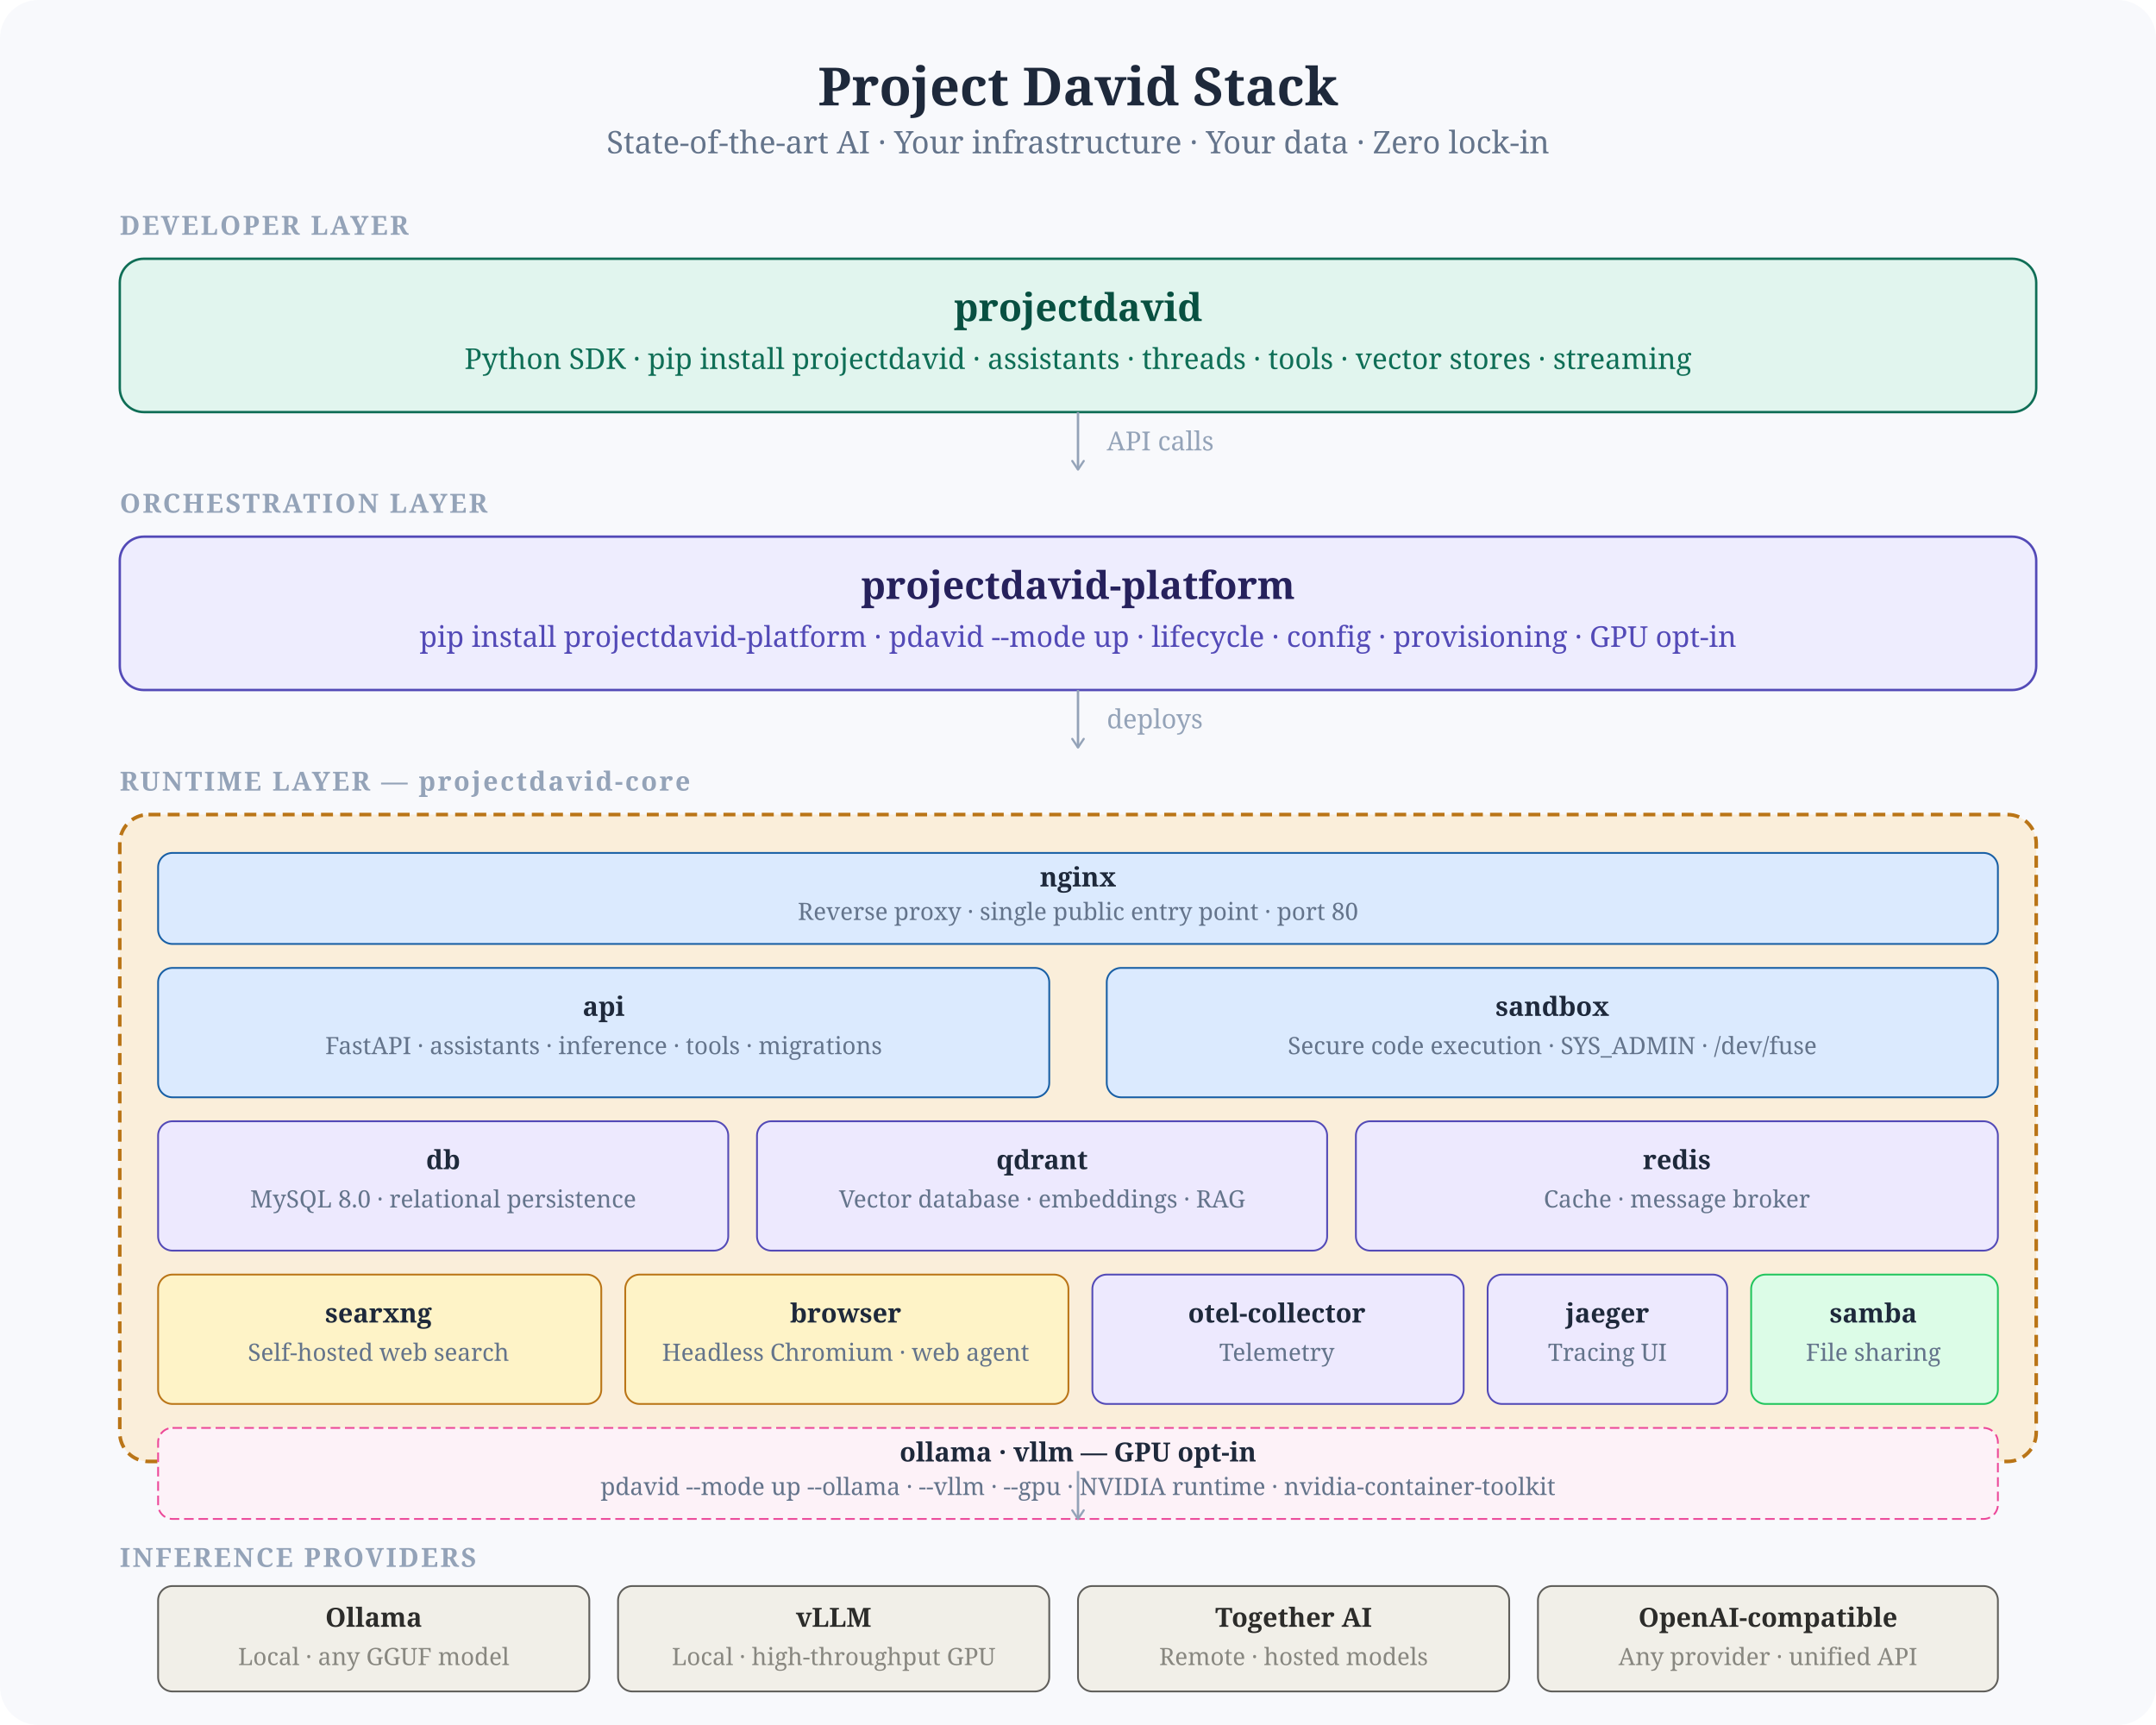
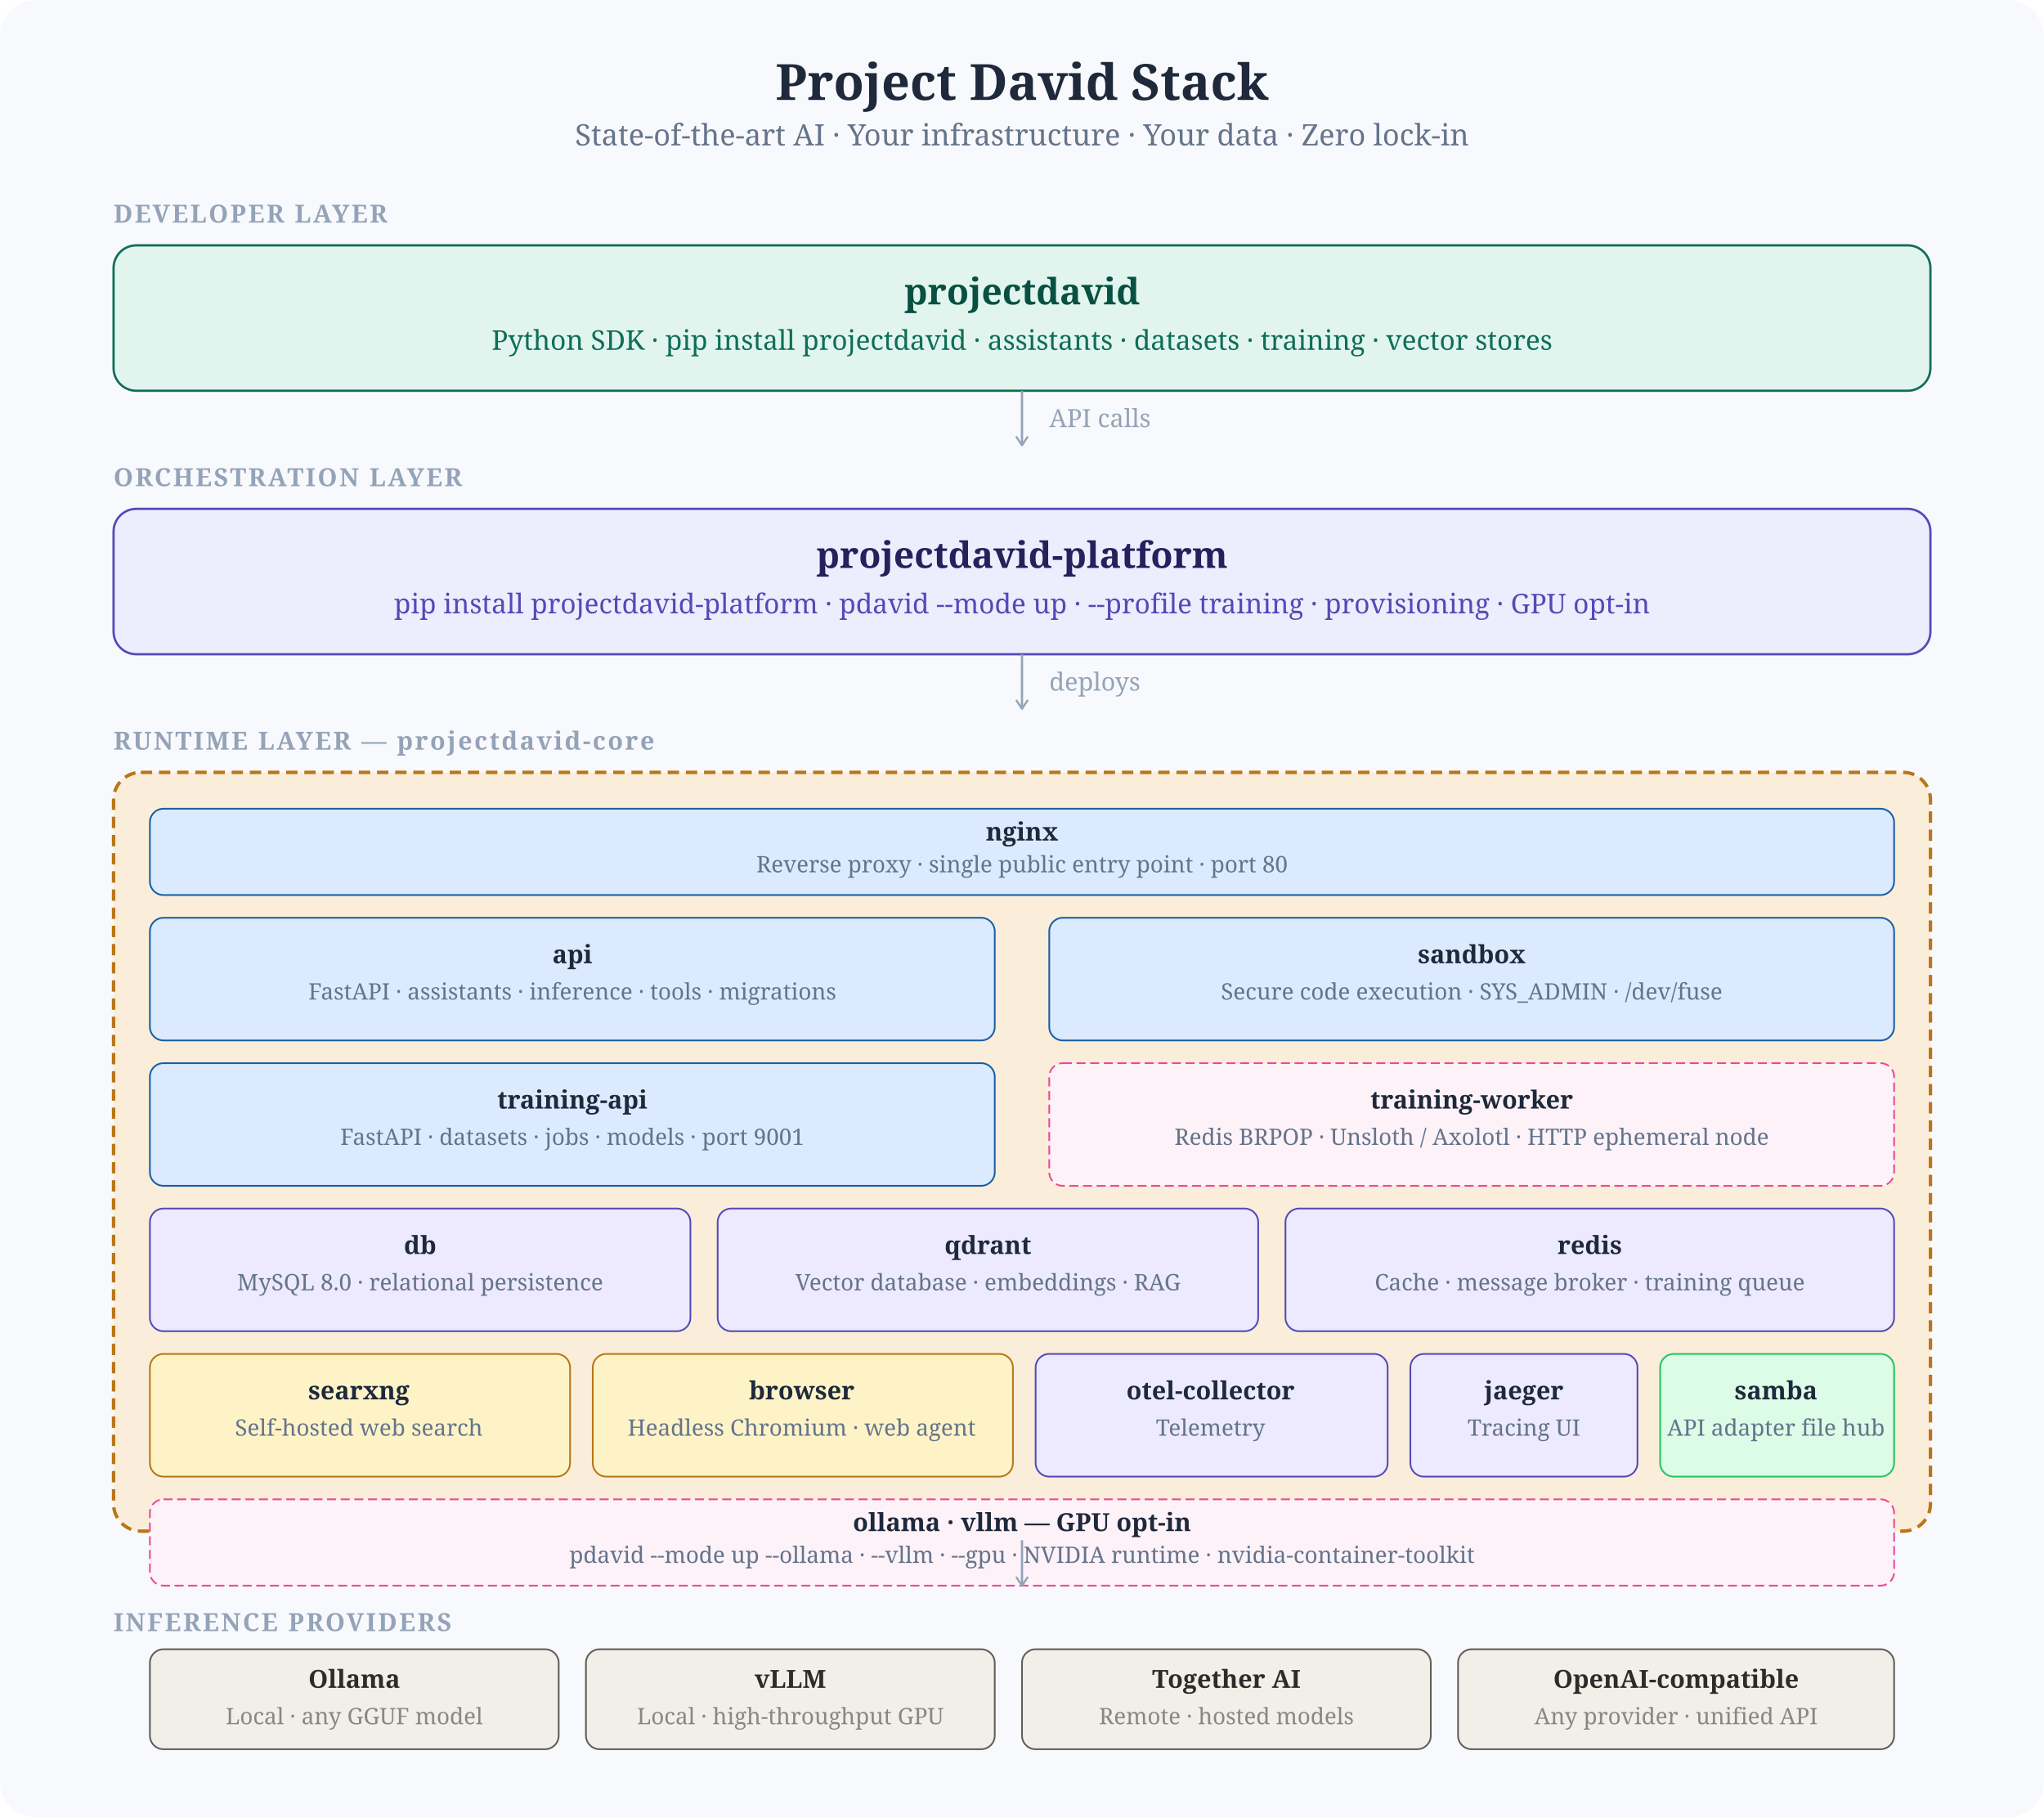
- <svg xmlns="http://www.w3.org/2000/svg" width="900" height="720" viewBox="0 0 900 720">
+ <svg xmlns="http://www.w3.org/2000/svg" width="900" height="800" viewBox="0 0 900 800">
  <defs>
    <marker id="arrow" viewBox="0 0 10 10" refX="8" refY="5" markerWidth="6" markerHeight="6" orient="auto-start-reverse">
      <path d="M2 1L8 5L2 9" fill="none" stroke="#94a3b8" stroke-width="1.5" stroke-linecap="round" stroke-linejoin="round" />
    </marker>
    <style>
      .bg { fill: #f8f9fc; }
      .title { font-family: Georgia, serif; font-size: 22px; font-weight: 600; fill: #1e293b; }
      .tagline { font-family: Georgia, serif; font-size: 13px; fill: #64748b; }
      .tier-label { font-family: Georgia, serif; font-size: 11px; font-weight: 600; fill: #94a3b8; letter-spacing: 0.08em; }

      /* SDK tier */
      .sdk-box { fill: #e1f5ee; stroke: #0f6e56; stroke-width: 1px; }
      .sdk-title { font-family: Georgia, serif; font-size: 16px; font-weight: 600; fill: #085041; }
      .sdk-sub { font-family: Georgia, serif; font-size: 12px; fill: #0f6e56; }

      /* Platform tier */
      .plat-box { fill: #eeedfe; stroke: #534ab7; stroke-width: 1px; }
      .plat-title { font-family: Georgia, serif; font-size: 16px; font-weight: 600; fill: #26215c; }
      .plat-sub { font-family: Georgia, serif; font-size: 12px; fill: #534ab7; }

      /* Core container */
      .core-box { fill: #faeeda; stroke: #ba7517; stroke-width: 1.5px; stroke-dasharray: 5 3; }
      .core-title { font-family: Georgia, serif; font-size: 16px; font-weight: 600; fill: #412402; }
      .core-sub { font-family: Georgia, serif; font-size: 12px; fill: #854f0b; }

      /* Service boxes inside core */
      .svc-api    { fill: #dbeafe; stroke: #185fa5; stroke-width: 0.75px; }
      .svc-data   { fill: #ede9fe; stroke: #534ab7; stroke-width: 0.75px; }
      .svc-search { fill: #fef3c7; stroke: #ba7517; stroke-width: 0.75px; }
      .svc-obs    { fill: #ede9fe; stroke: #534ab7; stroke-width: 0.75px; }
      .svc-files  { fill: #dcfce7; stroke: #22c55e; stroke-width: 0.75px; }
      .svc-gpu    { fill: #fdf2f8; stroke: #ec4899; stroke-width: 0.75px; stroke-dasharray: 4 2; }
      .svc-label  { font-family: Georgia, serif; font-size: 11px; font-weight: 600; fill: #1e293b; }
      .svc-sub    { font-family: Georgia, serif; font-size: 10px; fill: #64748b; }

      /* Inference layer */
      .inf-box    { fill: #f1efe8; stroke: #5f5e5a; stroke-width: 0.75px; }
      .inf-label  { font-family: Georgia, serif; font-size: 11px; font-weight: 600; fill: #2c2c2a; }
      .inf-sub    { font-family: Georgia, serif; font-size: 10px; fill: #888780; }

      /* Arrows and connectors */
      .conn { stroke: #94a3b8; stroke-width: 1px; fill: none; }
      .conn-label { font-family: Georgia, serif; font-size: 11px; fill: #94a3b8; }
      .divider { stroke: #e2e8f0; stroke-width: 1px; stroke-dasharray: 4 3; }
    </style>
  </defs>
-   <rect width="900" height="720" class="bg" rx="16" />
+   <rect width="900" height="800" class="bg" rx="16" />
  <text x="450" y="44" text-anchor="middle" class="title">Project David Stack</text>
  <text x="450" y="64" text-anchor="middle" class="tagline">State-of-the-art AI · Your infrastructure · Your data · Zero lock-in</text>
  <text x="50" y="98" class="tier-label">DEVELOPER LAYER</text>
  <rect x="50" y="108" width="800" height="64" rx="10" class="sdk-box" />
  <text x="450" y="134" text-anchor="middle" class="sdk-title">projectdavid</text>
-   <text x="450" y="154" text-anchor="middle" class="sdk-sub">Python SDK · pip install projectdavid · assistants · threads · tools · vector stores · streaming</text>
+   <text x="450" y="154" text-anchor="middle" class="sdk-sub">Python SDK · pip install projectdavid · assistants · datasets · training · vector stores</text>
  <line x1="450" y1="172" x2="450" y2="196" class="conn" marker-end="url(#arrow)" />
  <text x="462" y="188" class="conn-label">API calls</text>
  <text x="50" y="214" class="tier-label">ORCHESTRATION LAYER</text>
  <rect x="50" y="224" width="800" height="64" rx="10" class="plat-box" />
  <text x="450" y="250" text-anchor="middle" class="plat-title">projectdavid-platform</text>
-   <text x="450" y="270" text-anchor="middle" class="plat-sub">pip install projectdavid-platform · pdavid --mode up · lifecycle · config · provisioning · GPU opt-in</text>
+   <text x="450" y="270" text-anchor="middle" class="plat-sub">pip install projectdavid-platform · pdavid --mode up · --profile training · provisioning · GPU opt-in</text>
  <line x1="450" y1="288" x2="450" y2="312" class="conn" marker-end="url(#arrow)" />
  <text x="462" y="304" class="conn-label">deploys</text>
  <text x="50" y="330" class="tier-label">RUNTIME LAYER — projectdavid-core</text>
-   <rect x="50" y="340" width="800" height="270" rx="12" class="core-box" />
+   <rect x="50" y="340" width="800" height="334" rx="12" class="core-box" />
  <rect x="66" y="356" width="768" height="38" rx="6" class="svc-api" />
  <text x="450" y="370" text-anchor="middle" class="svc-label">nginx</text>
  <text x="450" y="384" text-anchor="middle" class="svc-sub">Reverse proxy · single public entry point · port 80</text>
  <rect x="66" y="404" width="372" height="54" rx="6" class="svc-api" />
  <text x="252" y="424" text-anchor="middle" class="svc-label">api</text>
  <text x="252" y="440" text-anchor="middle" class="svc-sub">FastAPI · assistants · inference · tools · migrations</text>
  <rect x="462" y="404" width="372" height="54" rx="6" class="svc-api" />
  <text x="648" y="424" text-anchor="middle" class="svc-label">sandbox</text>
  <text x="648" y="440" text-anchor="middle" class="svc-sub">Secure code execution · SYS_ADMIN · /dev/fuse</text>
-   <rect x="66" y="468" width="238" height="54" rx="6" class="svc-data" />
-   <text x="185" y="488" text-anchor="middle" class="svc-label">db</text>
-   <text x="185" y="504" text-anchor="middle" class="svc-sub">MySQL 8.0 · relational persistence</text>
-   <rect x="316" y="468" width="238" height="54" rx="6" class="svc-data" />
-   <text x="435" y="488" text-anchor="middle" class="svc-label">qdrant</text>
-   <text x="435" y="504" text-anchor="middle" class="svc-sub">Vector database · embeddings · RAG</text>
-   <rect x="566" y="468" width="268" height="54" rx="6" class="svc-data" />
-   <text x="700" y="488" text-anchor="middle" class="svc-label">redis</text>
-   <text x="700" y="504" text-anchor="middle" class="svc-sub">Cache · message broker</text>
-   <rect x="66" y="532" width="185" height="54" rx="6" class="svc-search" />
-   <text x="158" y="552" text-anchor="middle" class="svc-label">searxng</text>
-   <text x="158" y="568" text-anchor="middle" class="svc-sub">Self-hosted web search</text>
-   <rect x="261" y="532" width="185" height="54" rx="6" class="svc-search" />
-   <text x="353" y="552" text-anchor="middle" class="svc-label">browser</text>
-   <text x="353" y="568" text-anchor="middle" class="svc-sub">Headless Chromium · web agent</text>
-   <rect x="456" y="532" width="155" height="54" rx="6" class="svc-obs" />
-   <text x="533" y="552" text-anchor="middle" class="svc-label">otel-collector</text>
-   <text x="533" y="568" text-anchor="middle" class="svc-sub">Telemetry</text>
-   <rect x="621" y="532" width="100" height="54" rx="6" class="svc-obs" />
-   <text x="671" y="552" text-anchor="middle" class="svc-label">jaeger</text>
-   <text x="671" y="568" text-anchor="middle" class="svc-sub">Tracing UI</text>
-   <rect x="731" y="532" width="103" height="54" rx="6" class="svc-files" />
-   <text x="782" y="552" text-anchor="middle" class="svc-label">samba</text>
-   <text x="782" y="568" text-anchor="middle" class="svc-sub">File sharing</text>
-   <rect x="66" y="596" width="768" height="38" rx="6" class="svc-gpu" />
-   <text x="450" y="610" text-anchor="middle" class="svc-label">ollama · vllm  —  GPU opt-in</text>
-   <text x="450" y="624" text-anchor="middle" class="svc-sub">pdavid --mode up --ollama · --vllm · --gpu · NVIDIA runtime · nvidia-container-toolkit</text>
-   <line x1="450" y1="614" x2="450" y2="634" class="conn" marker-end="url(#arrow)" />
-   <text x="50" y="654" class="tier-label">INFERENCE PROVIDERS</text>
-   <rect x="66" y="662" width="180" height="44" rx="6" class="inf-box" />
-   <text x="156" y="679" text-anchor="middle" class="inf-label">Ollama</text>
-   <text x="156" y="695" text-anchor="middle" class="inf-sub">Local · any GGUF model</text>
-   <rect x="258" y="662" width="180" height="44" rx="6" class="inf-box" />
-   <text x="348" y="679" text-anchor="middle" class="inf-label">vLLM</text>
-   <text x="348" y="695" text-anchor="middle" class="inf-sub">Local · high-throughput GPU</text>
-   <rect x="450" y="662" width="180" height="44" rx="6" class="inf-box" />
-   <text x="540" y="679" text-anchor="middle" class="inf-label">Together AI</text>
-   <text x="540" y="695" text-anchor="middle" class="inf-sub">Remote · hosted models</text>
-   <rect x="642" y="662" width="192" height="44" rx="6" class="inf-box" />
-   <text x="738" y="679" text-anchor="middle" class="inf-label">OpenAI-compatible</text>
-   <text x="738" y="695" text-anchor="middle" class="inf-sub">Any provider · unified API</text>
+   <rect x="66" y="468" width="372" height="54" rx="6" class="svc-api" />
+   <text x="252" y="488" text-anchor="middle" class="svc-label">training-api</text>
+   <text x="252" y="504" text-anchor="middle" class="svc-sub">FastAPI · datasets · jobs · models · port 9001</text>
+   <rect x="462" y="468" width="372" height="54" rx="6" class="svc-gpu" />
+   <text x="648" y="488" text-anchor="middle" class="svc-label">training-worker</text>
+   <text x="648" y="504" text-anchor="middle" class="svc-sub">Redis BRPOP · Unsloth / Axolotl · HTTP ephemeral node</text>
+   <rect x="66" y="532" width="238" height="54" rx="6" class="svc-data" />
+   <text x="185" y="552" text-anchor="middle" class="svc-label">db</text>
+   <text x="185" y="568" text-anchor="middle" class="svc-sub">MySQL 8.0 · relational persistence</text>
+   <rect x="316" y="532" width="238" height="54" rx="6" class="svc-data" />
+   <text x="435" y="552" text-anchor="middle" class="svc-label">qdrant</text>
+   <text x="435" y="568" text-anchor="middle" class="svc-sub">Vector database · embeddings · RAG</text>
+   <rect x="566" y="532" width="268" height="54" rx="6" class="svc-data" />
+   <text x="700" y="552" text-anchor="middle" class="svc-label">redis</text>
+   <text x="700" y="568" text-anchor="middle" class="svc-sub">Cache · message broker · training queue</text>
+   <rect x="66" y="596" width="185" height="54" rx="6" class="svc-search" />
+   <text x="158" y="616" text-anchor="middle" class="svc-label">searxng</text>
+   <text x="158" y="632" text-anchor="middle" class="svc-sub">Self-hosted web search</text>
+   <rect x="261" y="596" width="185" height="54" rx="6" class="svc-search" />
+   <text x="353" y="616" text-anchor="middle" class="svc-label">browser</text>
+   <text x="353" y="632" text-anchor="middle" class="svc-sub">Headless Chromium · web agent</text>
+   <rect x="456" y="596" width="155" height="54" rx="6" class="svc-obs" />
+   <text x="533" y="616" text-anchor="middle" class="svc-label">otel-collector</text>
+   <text x="533" y="632" text-anchor="middle" class="svc-sub">Telemetry</text>
+   <rect x="621" y="596" width="100" height="54" rx="6" class="svc-obs" />
+   <text x="671" y="616" text-anchor="middle" class="svc-label">jaeger</text>
+   <text x="671" y="632" text-anchor="middle" class="svc-sub">Tracing UI</text>
+   <rect x="731" y="596" width="103" height="54" rx="6" class="svc-files" />
+   <text x="782" y="616" text-anchor="middle" class="svc-label">samba</text>
+   <text x="782" y="632" text-anchor="middle" class="svc-sub">API adapter file hub</text>
+   <rect x="66" y="660" width="768" height="38" rx="6" class="svc-gpu" />
+   <text x="450" y="674" text-anchor="middle" class="svc-label">ollama · vllm  —  GPU opt-in</text>
+   <text x="450" y="688" text-anchor="middle" class="svc-sub">pdavid --mode up --ollama · --vllm · --gpu · NVIDIA runtime · nvidia-container-toolkit</text>
+   <line x1="450" y1="678" x2="450" y2="698" class="conn" marker-end="url(#arrow)" />
+   <text x="50" y="718" class="tier-label">INFERENCE PROVIDERS</text>
+   <rect x="66" y="726" width="180" height="44" rx="6" class="inf-box" />
+   <text x="156" y="743" text-anchor="middle" class="inf-label">Ollama</text>
+   <text x="156" y="759" text-anchor="middle" class="inf-sub">Local · any GGUF model</text>
+   <rect x="258" y="726" width="180" height="44" rx="6" class="inf-box" />
+   <text x="348" y="743" text-anchor="middle" class="inf-label">vLLM</text>
+   <text x="348" y="759" text-anchor="middle" class="inf-sub">Local · high-throughput GPU</text>
+   <rect x="450" y="726" width="180" height="44" rx="6" class="inf-box" />
+   <text x="540" y="743" text-anchor="middle" class="inf-label">Together AI</text>
+   <text x="540" y="759" text-anchor="middle" class="inf-sub">Remote · hosted models</text>
+   <rect x="642" y="726" width="192" height="44" rx="6" class="inf-box" />
+   <text x="738" y="743" text-anchor="middle" class="inf-label">OpenAI-compatible</text>
+   <text x="738" y="759" text-anchor="middle" class="inf-sub">Any provider · unified API</text>
</svg>
